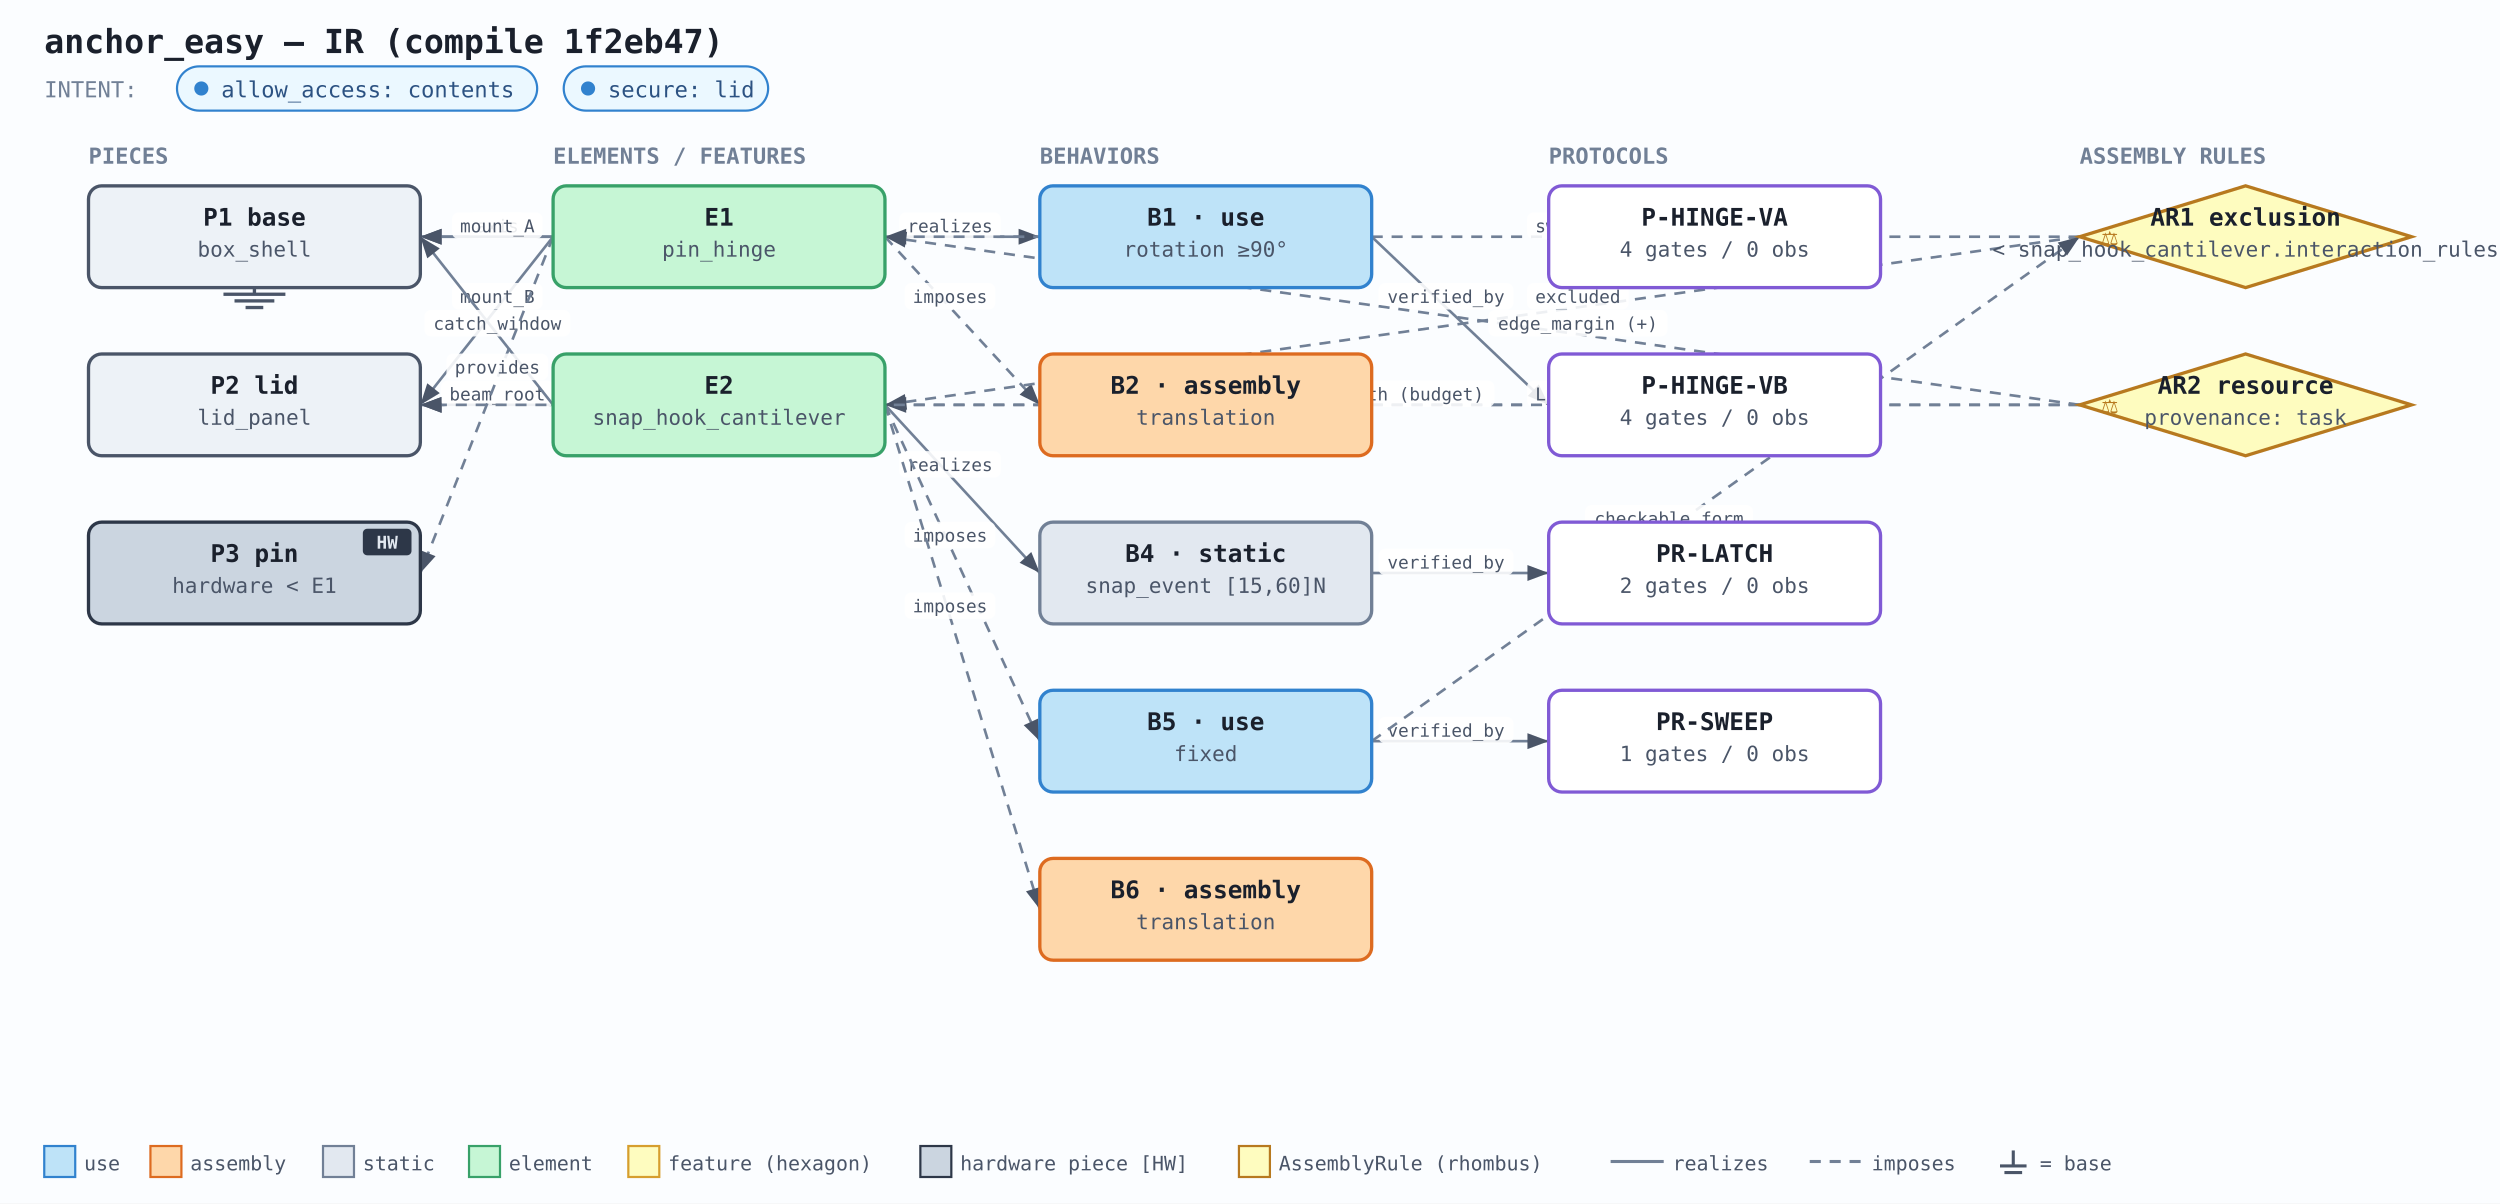
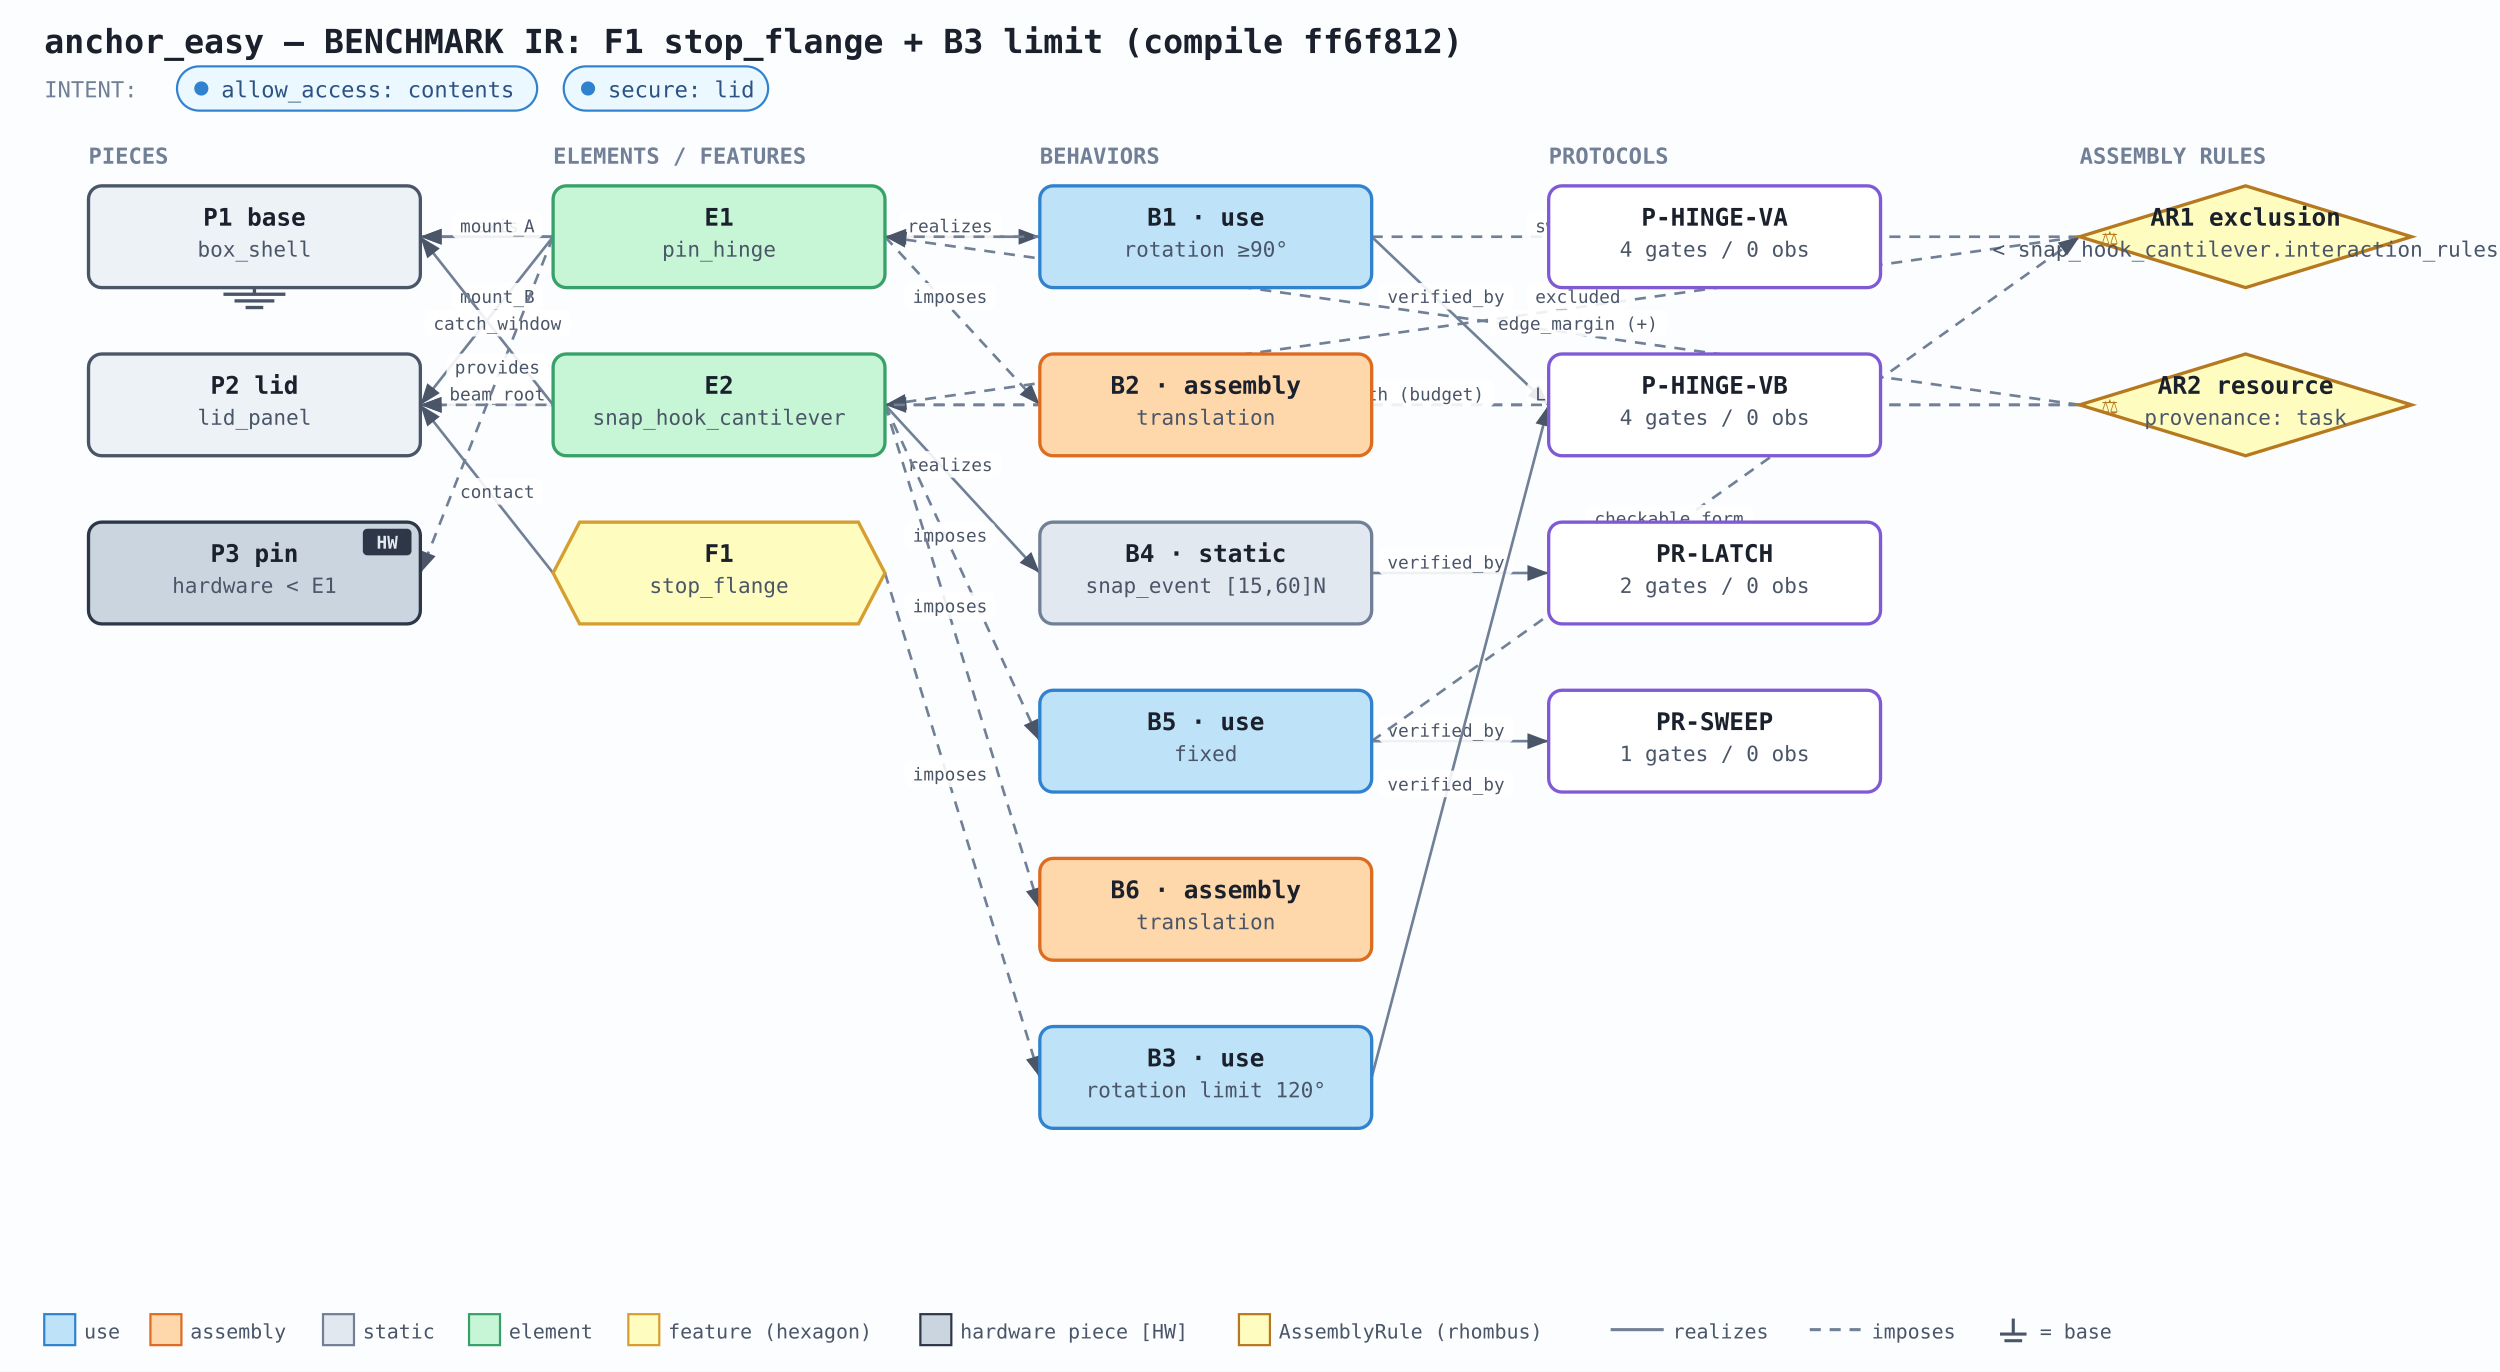
- <svg xmlns="http://www.w3.org/2000/svg" width="1130" height="544" font-family="monospace" viewBox="0 0 1130 544">
-   <rect width="1130" height="544" fill="#fbfdff" />
+ <svg xmlns="http://www.w3.org/2000/svg" width="1130" height="620" font-family="monospace" viewBox="0 0 1130 620">
+   <rect width="1130" height="620" fill="#fbfdff" />
  <defs>
    <marker id="arw" markerWidth="9" markerHeight="9" refX="8" refY="3" orient="auto">
      <path d="M0,0 L8,3 L0,6 Z" fill="#4a5568" />
    </marker>
    <marker id="arwN" markerWidth="9" markerHeight="9" refX="8" refY="3" orient="auto">
      <path d="M0,0 L8,3 L0,6 Z" fill="#e53e3e" />
    </marker>
  </defs>
-   <text x="20" y="24" font-size="15" font-weight="bold" fill="#1a202c">anchor_easy — IR  (compile 1f2eb47)</text>
+   <text x="20" y="24" font-size="15" font-weight="bold" fill="#1a202c">anchor_easy — BENCHMARK IR: F1 stop_flange + B3 limit  (compile ff6f812)</text>
  <text x="40" y="74" font-size="10" font-weight="bold" fill="#718096">PIECES</text>
  <text x="250" y="74" font-size="10" font-weight="bold" fill="#718096">ELEMENTS / FEATURES</text>
  <text x="470" y="74" font-size="10" font-weight="bold" fill="#718096">BEHAVIORS</text>
  <text x="700" y="74" font-size="10" font-weight="bold" fill="#718096">PROTOCOLS</text>
  <text x="940" y="74" font-size="10" font-weight="bold" fill="#718096">ASSEMBLY RULES</text>
  <text x="20" y="44" font-size="10" fill="#718096">INTENT:</text>
  <rect x="80" y="30" width="162.8" height="20" rx="10" fill="#ebf8ff" stroke="#3182ce" />
  <circle cx="91" cy="40" r="3.2" fill="#3182ce" />
  <text x="100" y="44" font-size="10" fill="#2c5282">allow_access: contents</text>
  <rect x="254.8" y="30" width="92.4" height="20" rx="10" fill="#ebf8ff" stroke="#3182ce" />
  <circle cx="265.8" cy="40" r="3.2" fill="#3182ce" />
  <text x="274.8" y="44" font-size="10" fill="#2c5282">secure: lid</text>
  <line x1="400" y1="107.0" x2="470" y2="107.0" stroke="#718096" stroke-width="1.2" marker-end="url(#arw)" />
  <rect x="406.4" y="96.0" width="46.0" height="12" rx="3" fill="#ffffff" fill-opacity="0.88" />
  <text x="429.4" y="105.0" font-size="8" fill="#4a5568" text-anchor="middle">realizes</text>
  <line x1="620" y1="107.0" x2="700" y2="183.0" stroke="#718096" stroke-width="1.2" marker-end="url(#arw)" />
  <rect x="623.1" y="127.92" width="61.0" height="12" rx="3" fill="#ffffff" fill-opacity="0.88" />
  <text x="653.6" y="136.92" font-size="8" fill="#4a5568" text-anchor="middle">verified_by</text>
  <line x1="400" y1="107.0" x2="470" y2="183.0" stroke="#718096" stroke-width="1.2" stroke-dasharray="5,4" marker-end="url(#arw)" />
  <rect x="408.9" y="127.92" width="41.0" height="12" rx="3" fill="#ffffff" fill-opacity="0.88" />
  <text x="429.4" y="136.92" font-size="8" fill="#4a5568" text-anchor="middle">imposes</text>
  <line x1="400" y1="183.0" x2="470" y2="259.0" stroke="#718096" stroke-width="1.2" marker-end="url(#arw)" />
  <rect x="406.4" y="203.92" width="46.0" height="12" rx="3" fill="#ffffff" fill-opacity="0.88" />
  <text x="429.4" y="212.92" font-size="8" fill="#4a5568" text-anchor="middle">realizes</text>
  <line x1="620" y1="259.0" x2="700" y2="259.0" stroke="#718096" stroke-width="1.2" marker-end="url(#arw)" />
  <rect x="623.1" y="248.0" width="61.0" height="12" rx="3" fill="#ffffff" fill-opacity="0.88" />
  <text x="653.6" y="257.0" font-size="8" fill="#4a5568" text-anchor="middle">verified_by</text>
  <line x1="400" y1="183.0" x2="470" y2="335.0" stroke="#718096" stroke-width="1.2" stroke-dasharray="5,4" marker-end="url(#arw)" />
  <rect x="408.9" y="235.84" width="41.0" height="12" rx="3" fill="#ffffff" fill-opacity="0.88" />
  <text x="429.4" y="244.84" font-size="8" fill="#4a5568" text-anchor="middle">imposes</text>
  <line x1="620" y1="335.0" x2="700" y2="335.0" stroke="#718096" stroke-width="1.2" marker-end="url(#arw)" />
  <rect x="623.1" y="324.0" width="61.0" height="12" rx="3" fill="#ffffff" fill-opacity="0.88" />
  <text x="653.6" y="333.0" font-size="8" fill="#4a5568" text-anchor="middle">verified_by</text>
  <line x1="400" y1="183.0" x2="470" y2="411.0" stroke="#718096" stroke-width="1.2" stroke-dasharray="5,4" marker-end="url(#arw)" />
  <rect x="408.9" y="267.76" width="41.0" height="12" rx="3" fill="#ffffff" fill-opacity="0.88" />
  <text x="429.4" y="276.76" font-size="8" fill="#4a5568" text-anchor="middle">imposes</text>
+   <line x1="400" y1="259.0" x2="470" y2="487.0" stroke="#718096" stroke-width="1.2" stroke-dasharray="5,4" marker-end="url(#arw)" />
+   <rect x="408.9" y="343.76" width="41.0" height="12" rx="3" fill="#ffffff" fill-opacity="0.88" />
+   <text x="429.4" y="352.76" font-size="8" fill="#4a5568" text-anchor="middle">imposes</text>
+   <line x1="620" y1="487.0" x2="700" y2="183.0" stroke="#718096" stroke-width="1.2" marker-end="url(#arw)" />
+   <rect x="623.1" y="348.32" width="61.0" height="12" rx="3" fill="#ffffff" fill-opacity="0.88" />
+   <text x="653.6" y="357.32" font-size="8" fill="#4a5568" text-anchor="middle">verified_by</text>
  <line x1="250" y1="107.0" x2="190" y2="107.0" stroke="#718096" stroke-width="1.2" marker-end="url(#arw)" />
  <rect x="211.8" y="96.0" width="26.0" height="12" rx="3" fill="#ffffff" fill-opacity="0.88" />
  <text x="224.8" y="105.0" font-size="8" fill="#4a5568" text-anchor="middle">axis</text>
  <line x1="250" y1="107.0" x2="190" y2="107.0" stroke="#718096" stroke-width="1.2" marker-end="url(#arw)" />
  <rect x="204.3" y="96.0" width="41.0" height="12" rx="3" fill="#ffffff" fill-opacity="0.88" />
  <text x="224.8" y="105.0" font-size="8" fill="#4a5568" text-anchor="middle">mount_A</text>
  <line x1="250" y1="107.0" x2="190" y2="183.0" stroke="#718096" stroke-width="1.2" marker-end="url(#arw)" />
  <rect x="204.3" y="127.92" width="41.0" height="12" rx="3" fill="#ffffff" fill-opacity="0.88" />
  <text x="224.8" y="136.92" font-size="8" fill="#4a5568" text-anchor="middle">mount_B</text>
  <line x1="250" y1="183.0" x2="190" y2="183.0" stroke="#718096" stroke-width="1.2" marker-end="url(#arw)" />
  <rect x="199.3" y="172.0" width="51.0" height="12" rx="3" fill="#ffffff" fill-opacity="0.88" />
  <text x="224.8" y="181.0" font-size="8" fill="#4a5568" text-anchor="middle">beam_root</text>
  <line x1="250" y1="183.0" x2="190" y2="107.0" stroke="#718096" stroke-width="1.2" marker-end="url(#arw)" />
  <rect x="191.8" y="140.08" width="66.0" height="12" rx="3" fill="#ffffff" fill-opacity="0.88" />
  <text x="224.8" y="149.08" font-size="8" fill="#4a5568" text-anchor="middle">catch_window</text>
+   <line x1="250" y1="259.0" x2="190" y2="183.0" stroke="#718096" stroke-width="1.2" marker-end="url(#arw)" />
+   <rect x="204.3" y="216.08" width="41.0" height="12" rx="3" fill="#ffffff" fill-opacity="0.88" />
+   <text x="224.8" y="225.08" font-size="8" fill="#4a5568" text-anchor="middle">contact</text>
  <line x1="250" y1="107.0" x2="190" y2="259.0" stroke="#718096" stroke-width="1.2" stroke-dasharray="5,4" marker-end="url(#arw)" />
  <rect x="201.8" y="159.84" width="46.0" height="12" rx="3" fill="#ffffff" fill-opacity="0.88" />
  <text x="224.8" y="168.84" font-size="8" fill="#4a5568" text-anchor="middle">provides</text>
  <line x1="940" y1="107.0" x2="400" y2="183.0" stroke="#718096" stroke-width="1.2" stroke-dasharray="5,4" marker-end="url(#arw)" />
  <rect x="690.2" y="127.92" width="46.0" height="12" rx="3" fill="#ffffff" fill-opacity="0.88" />
  <text x="713.2" y="136.92" font-size="8" fill="#4a5568" text-anchor="middle">excluded</text>
  <line x1="940" y1="107.0" x2="400" y2="107.0" stroke="#718096" stroke-width="1.2" stroke-dasharray="5,4" marker-end="url(#arw)" />
  <rect x="690.2" y="96.0" width="46.0" height="12" rx="3" fill="#ffffff" fill-opacity="0.88" />
  <text x="713.2" y="105.0" font-size="8" fill="#4a5568" text-anchor="middle">sweep_of</text>
  <line x1="940" y1="183.0" x2="400" y2="183.0" stroke="#718096" stroke-width="1.2" stroke-dasharray="5,4" marker-end="url(#arw)" />
  <rect x="690.2" y="172.0" width="46.0" height="12" rx="3" fill="#ffffff" fill-opacity="0.88" />
  <text x="713.2" y="181.0" font-size="8" fill="#4a5568" text-anchor="middle">L_mm (+)</text>
  <line x1="940" y1="183.0" x2="400" y2="107.0" stroke="#718096" stroke-width="1.2" stroke-dasharray="5,4" marker-end="url(#arw)" />
  <rect x="672.7" y="140.08" width="81.0" height="12" rx="3" fill="#ffffff" fill-opacity="0.88" />
  <text x="713.2" y="149.08" font-size="8" fill="#4a5568" text-anchor="middle">edge_margin (+)</text>
  <line x1="940" y1="183.0" x2="190" y2="183.0" stroke="#718096" stroke-width="1.2" stroke-dasharray="5,4" marker-end="url(#arw)" />
  <rect x="574.5" y="172.0" width="101.0" height="12" rx="3" fill="#ffffff" fill-opacity="0.88" />
  <text x="625.0" y="181.0" font-size="8" fill="#4a5568" text-anchor="middle">rim_length (budget)</text>
  <line x1="620" y1="335.0" x2="940" y2="107.0" stroke="#718096" stroke-width="1.2" stroke-dasharray="5,4" marker-end="url(#arw)" />
  <rect x="716.4" y="228.24" width="76.0" height="12" rx="3" fill="#ffffff" fill-opacity="0.88" />
  <text x="754.4" y="237.24" font-size="8" fill="#4a5568" text-anchor="middle">checkable form</text>
  <rect x="40" y="84" width="150" height="46" rx="6" fill="#edf2f7" stroke="#4a5568" stroke-width="1.5" />
  <text x="115.0" y="102" font-size="11" font-family="monospace" font-weight="bold" fill="#1a202c" text-anchor="middle">P1  base</text>
  <text x="115.0" y="116" font-size="9.5" font-family="monospace" font-weight="normal" fill="#4a5568" text-anchor="middle">box_shell</text>
  <line x1="115.0" y1="130" x2="115.0" y2="133" stroke="#4a5568" stroke-width="1.5" />
  <line x1="101.0" y1="133" x2="129.0" y2="133" stroke="#4a5568" stroke-width="1.5" />
  <line x1="106.0" y1="136" x2="124.0" y2="136" stroke="#4a5568" stroke-width="1.5" />
  <line x1="111.0" y1="139" x2="119.0" y2="139" stroke="#4a5568" stroke-width="1.5" />
  <rect x="40" y="160" width="150" height="46" rx="6" fill="#edf2f7" stroke="#4a5568" stroke-width="1.5" />
  <text x="115.0" y="178" font-size="11" font-family="monospace" font-weight="bold" fill="#1a202c" text-anchor="middle">P2  lid</text>
  <text x="115.0" y="192" font-size="9.5" font-family="monospace" font-weight="normal" fill="#4a5568" text-anchor="middle">lid_panel</text>
  <rect x="40" y="236" width="150" height="46" rx="6" fill="#cbd5e0" stroke="#2d3748" stroke-width="1.5" />
  <text x="115.0" y="254" font-size="11" font-family="monospace" font-weight="bold" fill="#1a202c" text-anchor="middle">P3  pin</text>
  <text x="115.0" y="268" font-size="9.5" font-family="monospace" font-weight="normal" fill="#4a5568" text-anchor="middle">hardware &lt; E1</text>
  <rect x="164" y="239" width="22" height="12" rx="2" fill="#2d3748" />
  <text x="175" y="248" font-size="8" font-family="monospace" fill="#e2e8f0" text-anchor="middle" font-weight="bold">HW</text>
  <rect x="250" y="84" width="150" height="46" rx="6" fill="#c6f6d5" stroke="#38a169" stroke-width="1.5" />
  <text x="325.0" y="102" font-size="11" font-family="monospace" font-weight="bold" fill="#1a202c" text-anchor="middle">E1</text>
  <text x="325.0" y="116" font-size="9.5" font-family="monospace" font-weight="normal" fill="#4a5568" text-anchor="middle">pin_hinge</text>
  <rect x="250" y="160" width="150" height="46" rx="6" fill="#c6f6d5" stroke="#38a169" stroke-width="1.5" />
  <text x="325.0" y="178" font-size="11" font-family="monospace" font-weight="bold" fill="#1a202c" text-anchor="middle">E2</text>
  <text x="325.0" y="192" font-size="9.5" font-family="monospace" font-weight="normal" fill="#4a5568" text-anchor="middle">snap_hook_cantilever</text>
+   <polygon points="262,236 388,236 400,259.0 388,282 262,282 250,259.0" fill="#fefcbf" stroke="#d69e2e" stroke-width="1.5" />
+   <text x="325.0" y="254" font-size="11" font-family="monospace" font-weight="bold" fill="#1a202c" text-anchor="middle">F1</text>
+   <text x="325.0" y="268" font-size="9.5" font-family="monospace" font-weight="normal" fill="#4a5568" text-anchor="middle">stop_flange</text>
  <rect x="470" y="84" width="150" height="46" rx="6" fill="#bee3f8" stroke="#3182ce" stroke-width="1.5" />
  <text x="545.0" y="102" font-size="11" font-family="monospace" font-weight="bold" fill="#1a202c" text-anchor="middle">B1 · use</text>
  <text x="545.0" y="116" font-size="9.5" font-family="monospace" font-weight="normal" fill="#4a5568" text-anchor="middle">rotation ≥90°</text>
  <rect x="470" y="160" width="150" height="46" rx="6" fill="#fed7aa" stroke="#dd6b20" stroke-width="1.5" />
  <text x="545.0" y="178" font-size="11" font-family="monospace" font-weight="bold" fill="#1a202c" text-anchor="middle">B2 · assembly</text>
  <text x="545.0" y="192" font-size="9.5" font-family="monospace" font-weight="normal" fill="#4a5568" text-anchor="middle">translation</text>
  <rect x="470" y="236" width="150" height="46" rx="6" fill="#e2e8f0" stroke="#718096" stroke-width="1.5" />
  <text x="545.0" y="254" font-size="11" font-family="monospace" font-weight="bold" fill="#1a202c" text-anchor="middle">B4 · static</text>
  <text x="545.0" y="268" font-size="9.5" font-family="monospace" font-weight="normal" fill="#4a5568" text-anchor="middle">snap_event [15,60]N</text>
  <rect x="470" y="312" width="150" height="46" rx="6" fill="#bee3f8" stroke="#3182ce" stroke-width="1.5" />
  <text x="545.0" y="330" font-size="11" font-family="monospace" font-weight="bold" fill="#1a202c" text-anchor="middle">B5 · use</text>
  <text x="545.0" y="344" font-size="9.5" font-family="monospace" font-weight="normal" fill="#4a5568" text-anchor="middle">fixed</text>
  <rect x="470" y="388" width="150" height="46" rx="6" fill="#fed7aa" stroke="#dd6b20" stroke-width="1.5" />
  <text x="545.0" y="406" font-size="11" font-family="monospace" font-weight="bold" fill="#1a202c" text-anchor="middle">B6 · assembly</text>
  <text x="545.0" y="420" font-size="9.5" font-family="monospace" font-weight="normal" fill="#4a5568" text-anchor="middle">translation</text>
+   <rect x="470" y="464" width="150" height="46" rx="6" fill="#bee3f8" stroke="#3182ce" stroke-width="1.5" />
+   <text x="545.0" y="482" font-size="11" font-family="monospace" font-weight="bold" fill="#1a202c" text-anchor="middle">B3 · use</text>
+   <text x="545.0" y="496" font-size="9.5" font-family="monospace" font-weight="normal" fill="#4a5568" text-anchor="middle">rotation limit 120°</text>
  <rect x="700" y="84" width="150" height="46" rx="6" fill="#ffffff" stroke="#805ad5" stroke-width="1.5" />
  <text x="775.0" y="102" font-size="11" font-family="monospace" font-weight="bold" fill="#1a202c" text-anchor="middle">P-HINGE-VA</text>
  <text x="775.0" y="116" font-size="9.5" font-family="monospace" font-weight="normal" fill="#4a5568" text-anchor="middle">4 gates / 0 obs</text>
  <rect x="700" y="160" width="150" height="46" rx="6" fill="#ffffff" stroke="#805ad5" stroke-width="1.5" />
  <text x="775.0" y="178" font-size="11" font-family="monospace" font-weight="bold" fill="#1a202c" text-anchor="middle">P-HINGE-VB</text>
  <text x="775.0" y="192" font-size="9.5" font-family="monospace" font-weight="normal" fill="#4a5568" text-anchor="middle">4 gates / 0 obs</text>
  <rect x="700" y="236" width="150" height="46" rx="6" fill="#ffffff" stroke="#805ad5" stroke-width="1.5" />
  <text x="775.0" y="254" font-size="11" font-family="monospace" font-weight="bold" fill="#1a202c" text-anchor="middle">PR-LATCH</text>
  <text x="775.0" y="268" font-size="9.5" font-family="monospace" font-weight="normal" fill="#4a5568" text-anchor="middle">2 gates / 0 obs</text>
  <rect x="700" y="312" width="150" height="46" rx="6" fill="#ffffff" stroke="#805ad5" stroke-width="1.5" />
  <text x="775.0" y="330" font-size="11" font-family="monospace" font-weight="bold" fill="#1a202c" text-anchor="middle">PR-SWEEP</text>
  <text x="775.0" y="344" font-size="9.5" font-family="monospace" font-weight="normal" fill="#4a5568" text-anchor="middle">1 gates / 0 obs</text>
  <polygon points="940,107.0 1015.0,84 1090,107.0 1015.0,130" fill="#fefcbf" stroke="#b7791f" stroke-width="1.5" />
  <text x="950" y="111.0" font-size="12" fill="#b7791f">⚖</text>
  <text x="1015.0" y="102" font-size="11" font-family="monospace" font-weight="bold" fill="#1a202c" text-anchor="middle">AR1  exclusion</text>
  <text x="1015.0" y="116" font-size="9.5" font-family="monospace" font-weight="normal" fill="#4a5568" text-anchor="middle">&lt; snap_hook_cantilever.interaction_rules</text>
  <polygon points="940,183.0 1015.0,160 1090,183.0 1015.0,206" fill="#fefcbf" stroke="#b7791f" stroke-width="1.5" />
  <text x="950" y="187.0" font-size="12" fill="#b7791f">⚖</text>
  <text x="1015.0" y="178" font-size="11" font-family="monospace" font-weight="bold" fill="#1a202c" text-anchor="middle">AR2  resource</text>
  <text x="1015.0" y="192" font-size="9.5" font-family="monospace" font-weight="normal" fill="#4a5568" text-anchor="middle">provenance: task</text>
-   <rect x="20" y="518" width="14" height="14" fill="#bee3f8" stroke="#3182ce" />
-   <text x="38" y="529" font-size="9" fill="#4a5568">use</text>
-   <rect x="68.0" y="518" width="14" height="14" fill="#fed7aa" stroke="#dd6b20" />
-   <text x="86.0" y="529" font-size="9" fill="#4a5568">assembly</text>
-   <rect x="146.0" y="518" width="14" height="14" fill="#e2e8f0" stroke="#718096" />
-   <text x="164.0" y="529" font-size="9" fill="#4a5568">static</text>
-   <rect x="212.0" y="518" width="14" height="14" fill="#c6f6d5" stroke="#38a169" />
-   <text x="230.0" y="529" font-size="9" fill="#4a5568">element</text>
-   <rect x="284.0" y="518" width="14" height="14" fill="#fefcbf" stroke="#d69e2e" />
-   <text x="302.0" y="529" font-size="9" fill="#4a5568">feature (hexagon)</text>
-   <rect x="416.0" y="518" width="14" height="14" fill="#cbd5e0" stroke="#2d3748" />
-   <text x="434.0" y="529" font-size="9" fill="#4a5568">hardware piece [HW]</text>
-   <rect x="560.0" y="518" width="14" height="14" fill="#fefcbf" stroke="#b7791f" />
-   <text x="578.0" y="529" font-size="9" fill="#4a5568">AssemblyRule (rhombus)</text>
-   <line x1="728.0" y1="525" x2="752.0" y2="525" stroke="#718096" stroke-width="1.4" />
-   <text x="756.0" y="529" font-size="9" fill="#4a5568">realizes</text>
-   <line x1="818.0" y1="525" x2="842.0" y2="525" stroke="#718096" stroke-width="1.4" stroke-dasharray="5,4" />
-   <text x="846.0" y="529" font-size="9" fill="#4a5568">imposes</text>
-   <line x1="910.0" y1="520" x2="910.0" y2="527" stroke="#4a5568" stroke-width="1.4" />
-   <line x1="904.0" y1="527" x2="916.0" y2="527" stroke="#4a5568" stroke-width="1.4" />
-   <line x1="906.0" y1="530" x2="914.0" y2="530" stroke="#4a5568" stroke-width="1.4" />
-   <text x="922.0" y="529" font-size="9" fill="#4a5568">= base</text>
+   <rect x="20" y="594" width="14" height="14" fill="#bee3f8" stroke="#3182ce" />
+   <text x="38" y="605" font-size="9" fill="#4a5568">use</text>
+   <rect x="68.0" y="594" width="14" height="14" fill="#fed7aa" stroke="#dd6b20" />
+   <text x="86.0" y="605" font-size="9" fill="#4a5568">assembly</text>
+   <rect x="146.0" y="594" width="14" height="14" fill="#e2e8f0" stroke="#718096" />
+   <text x="164.0" y="605" font-size="9" fill="#4a5568">static</text>
+   <rect x="212.0" y="594" width="14" height="14" fill="#c6f6d5" stroke="#38a169" />
+   <text x="230.0" y="605" font-size="9" fill="#4a5568">element</text>
+   <rect x="284.0" y="594" width="14" height="14" fill="#fefcbf" stroke="#d69e2e" />
+   <text x="302.0" y="605" font-size="9" fill="#4a5568">feature (hexagon)</text>
+   <rect x="416.0" y="594" width="14" height="14" fill="#cbd5e0" stroke="#2d3748" />
+   <text x="434.0" y="605" font-size="9" fill="#4a5568">hardware piece [HW]</text>
+   <rect x="560.0" y="594" width="14" height="14" fill="#fefcbf" stroke="#b7791f" />
+   <text x="578.0" y="605" font-size="9" fill="#4a5568">AssemblyRule (rhombus)</text>
+   <line x1="728.0" y1="601" x2="752.0" y2="601" stroke="#718096" stroke-width="1.4" />
+   <text x="756.0" y="605" font-size="9" fill="#4a5568">realizes</text>
+   <line x1="818.0" y1="601" x2="842.0" y2="601" stroke="#718096" stroke-width="1.4" stroke-dasharray="5,4" />
+   <text x="846.0" y="605" font-size="9" fill="#4a5568">imposes</text>
+   <line x1="910.0" y1="596" x2="910.0" y2="603" stroke="#4a5568" stroke-width="1.4" />
+   <line x1="904.0" y1="603" x2="916.0" y2="603" stroke="#4a5568" stroke-width="1.4" />
+   <line x1="906.0" y1="606" x2="914.0" y2="606" stroke="#4a5568" stroke-width="1.4" />
+   <text x="922.0" y="605" font-size="9" fill="#4a5568">= base</text>
</svg>
